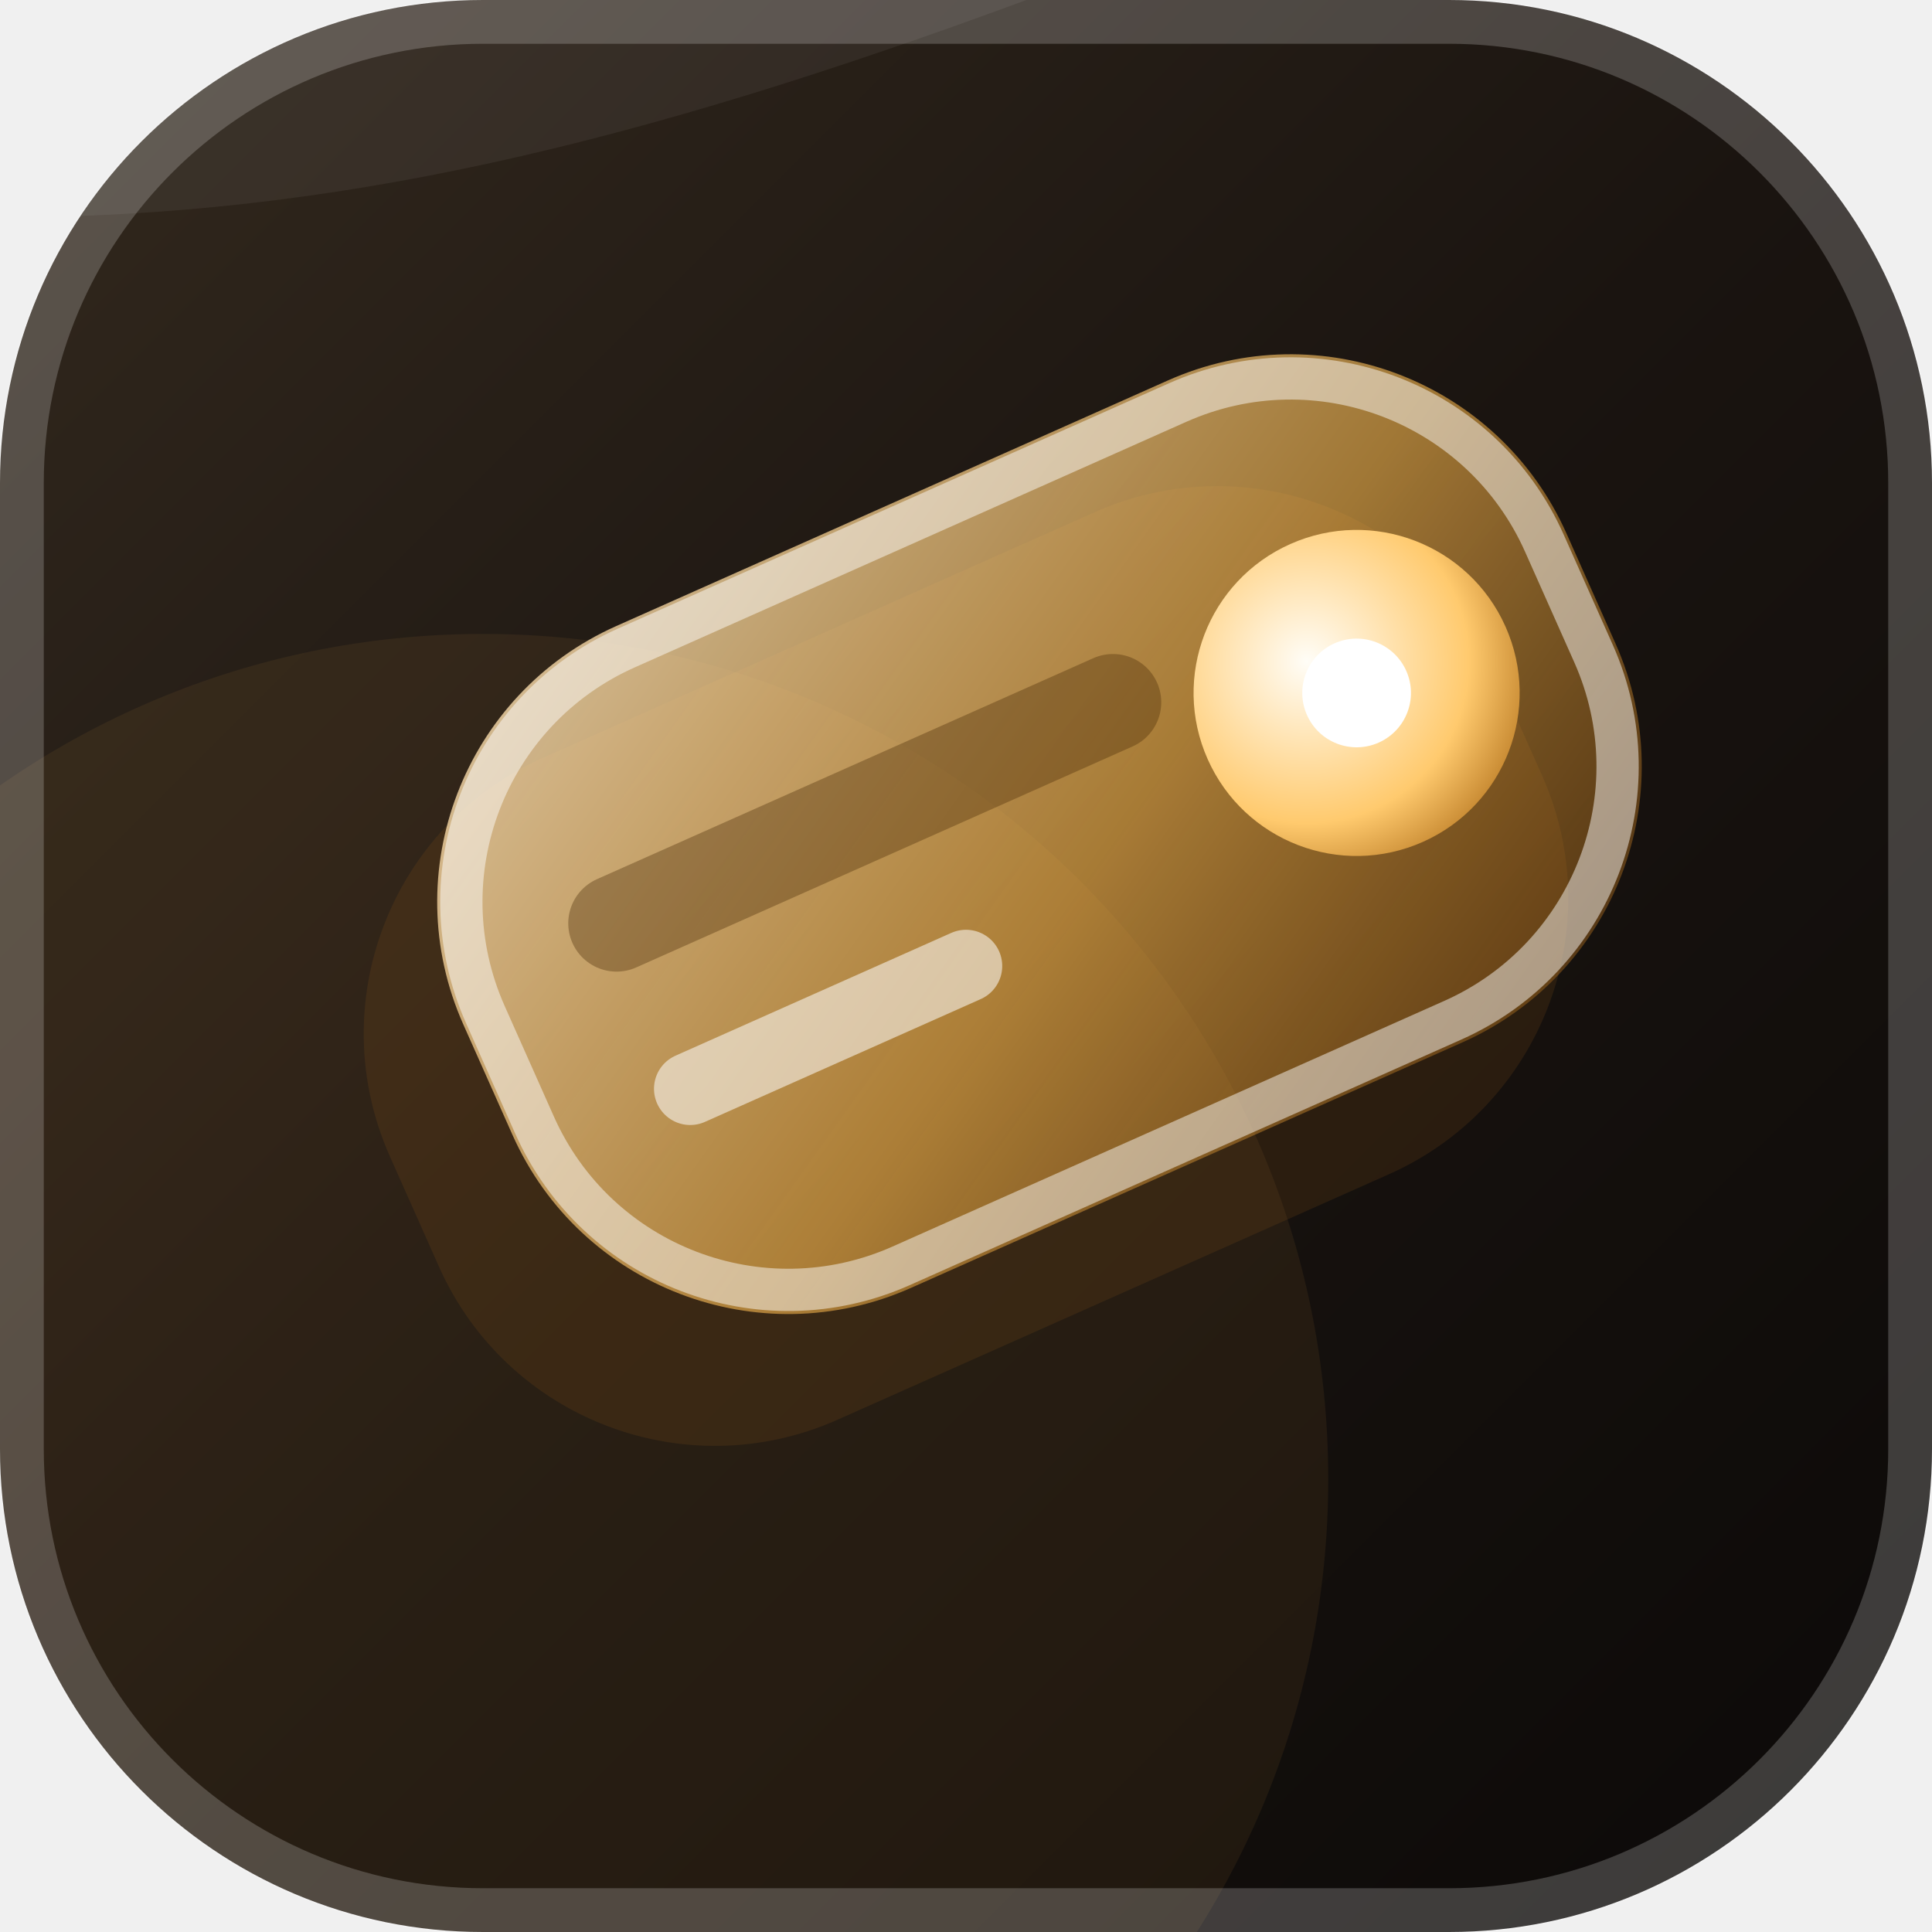
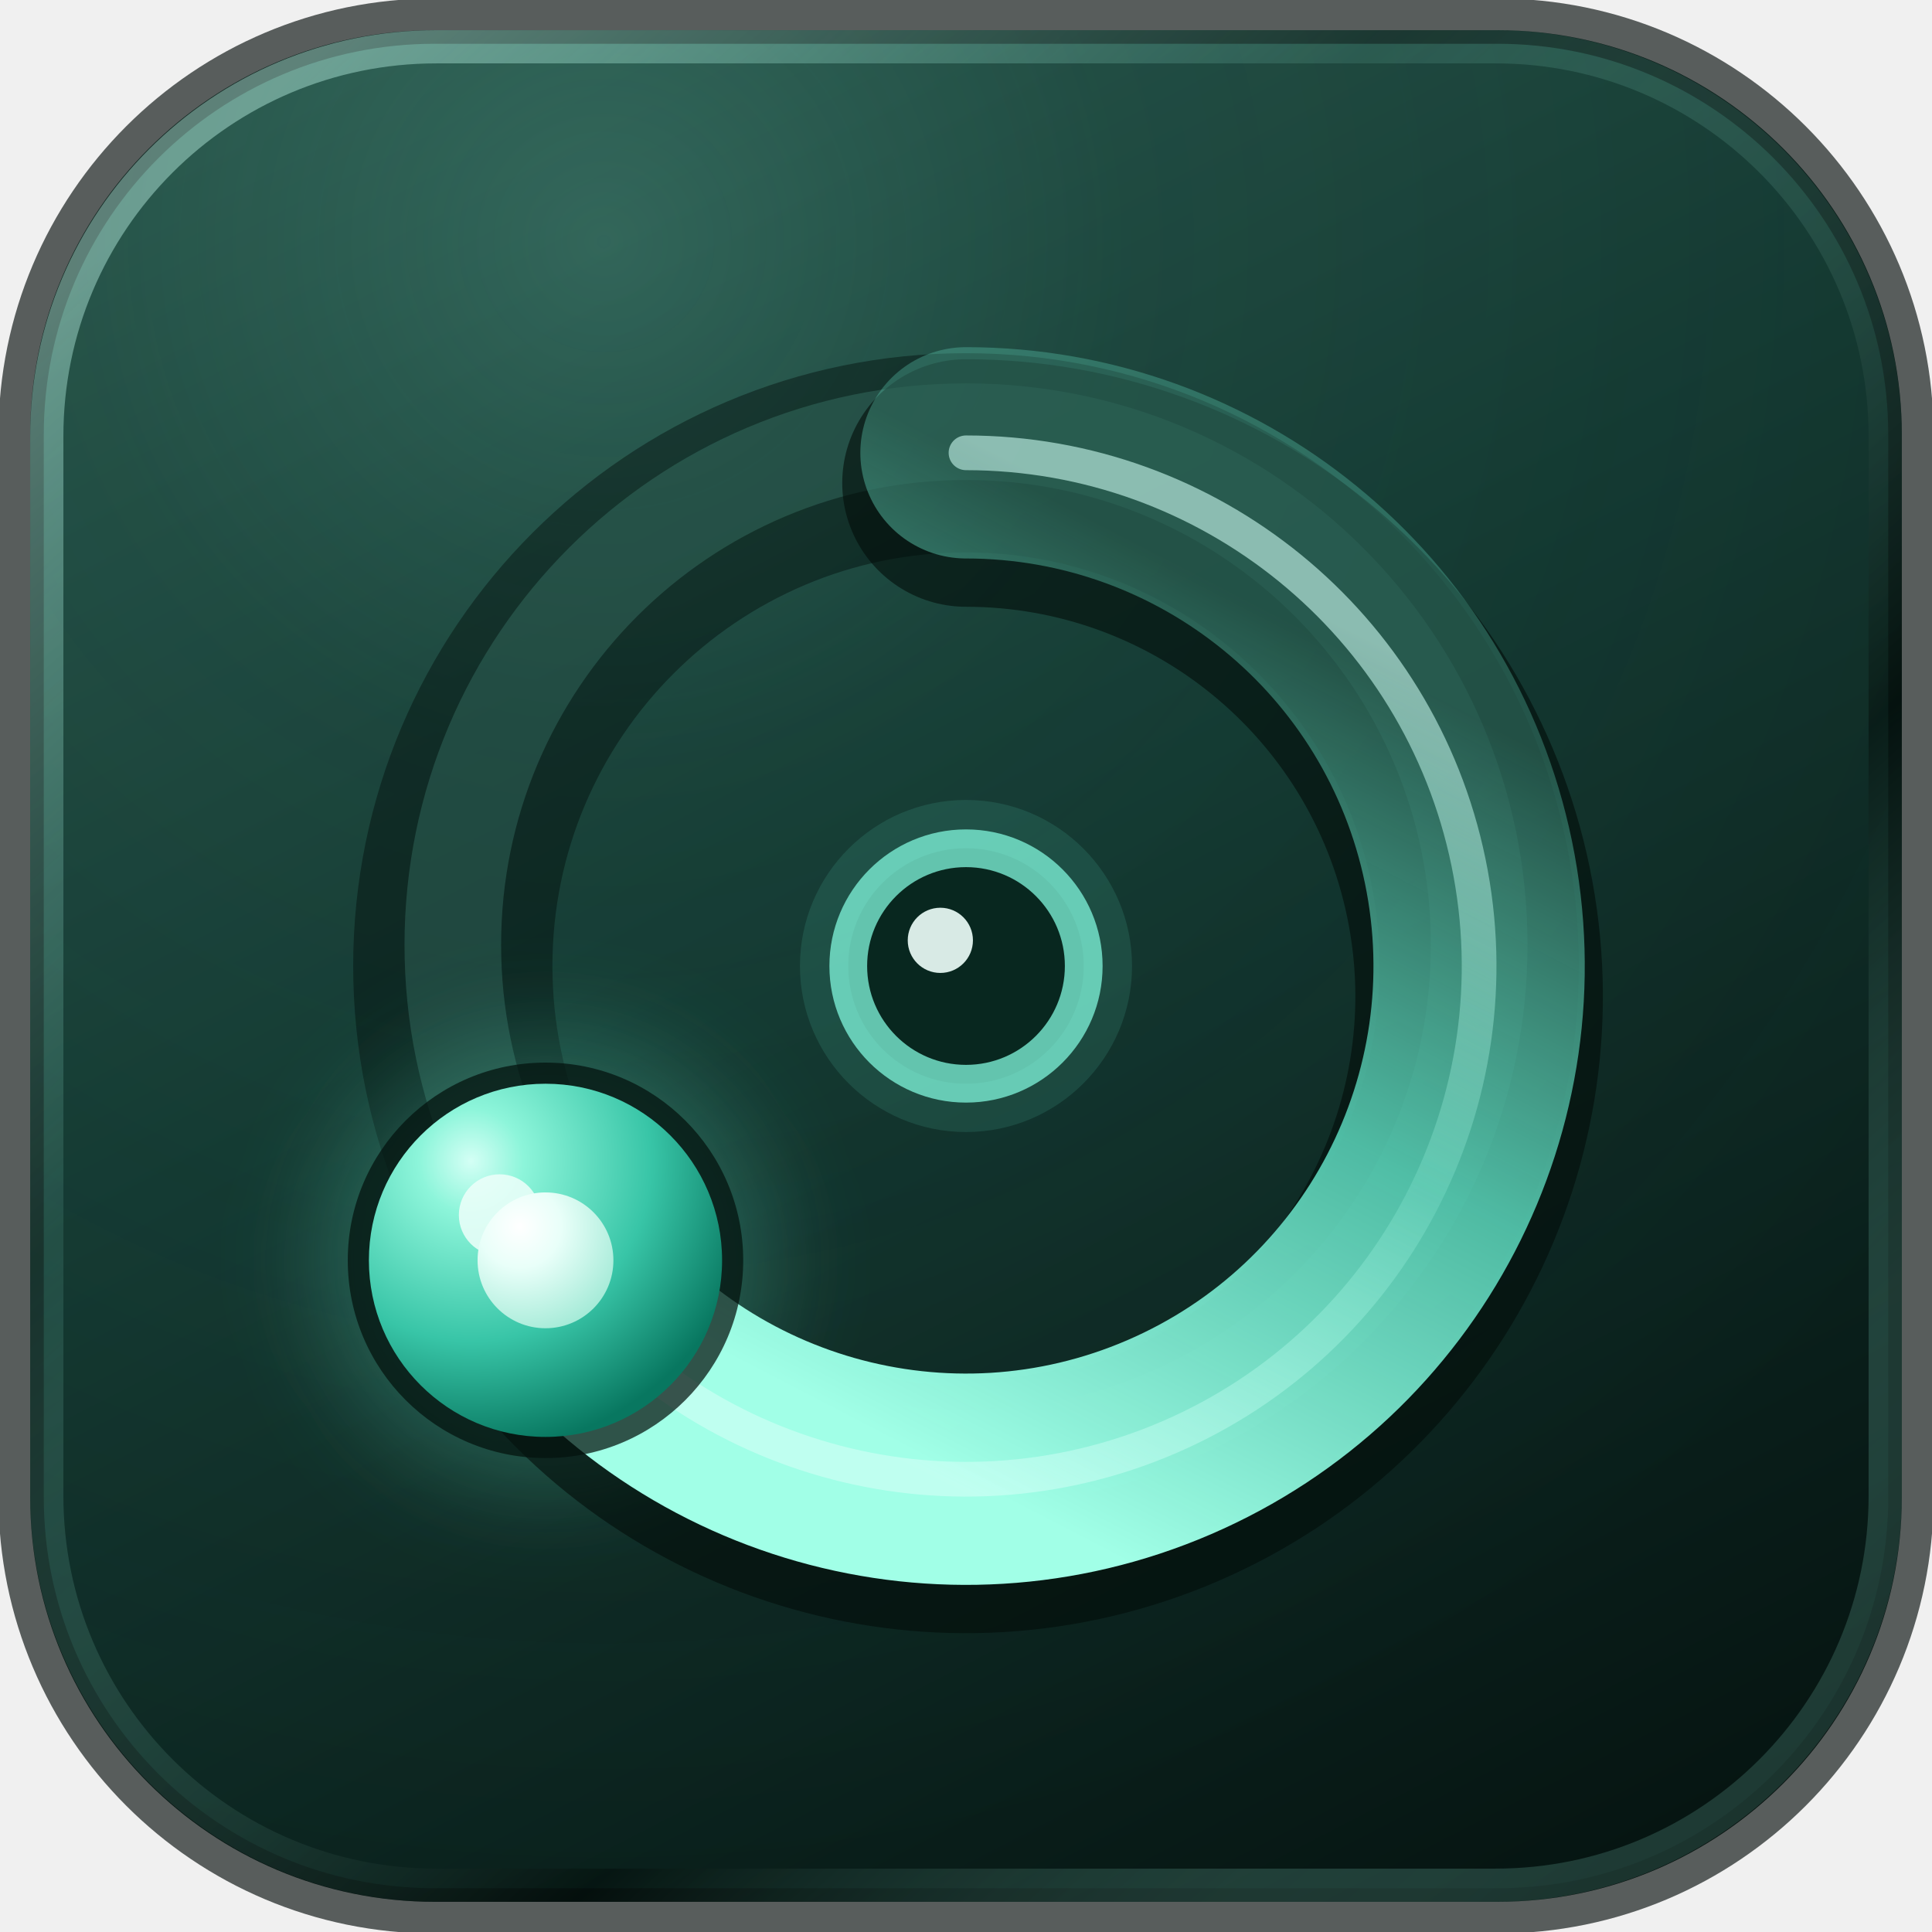
- <svg xmlns="http://www.w3.org/2000/svg" viewBox="0 0 64 64" width="64" height="64">
+ <svg xmlns="http://www.w3.org/2000/svg" viewBox="0 0 64 64" width="64" height="64" role="img" aria-label="AI 轨迹">
  <defs>
-     <linearGradient id="g-shell" x1="0" y1="0" x2="1" y2="1">
-       <stop offset="0" stop-color="#33291e" />
-       <stop offset="0.5" stop-color="#1a1410" />
-       <stop offset="1" stop-color="#0b0908" />
+     <linearGradient id="tile" x1="16" y1="0" x2="49" y2="64" gradientUnits="userSpaceOnUse">
+       <stop offset="0" stop-color="#244d43" />
+       <stop offset="0.42" stop-color="#12352e" />
+       <stop offset="1" stop-color="#061512" />
    </linearGradient>
-     <linearGradient id="g-capsule" x1="0" y1="0" x2="1" y2="1">
-       <stop offset="0" stop-color="#ffe8c2" stop-opacity="0.82" />
-       <stop offset="0.55" stop-color="#f2b34c" stop-opacity="0.62" />
-       <stop offset="1" stop-color="#9a5b12" stop-opacity="0.40" />
+     <radialGradient id="tileLight" cx="20" cy="8" r="55" gradientUnits="userSpaceOnUse">
+       <stop offset="0" stop-color="#8cf9df" stop-opacity="0.18" />
+       <stop offset="0.32" stop-color="#5ed5bd" stop-opacity="0.06" />
+       <stop offset="1" stop-color="#5ed5bd" stop-opacity="0" />
+     </radialGradient>
+     <linearGradient id="rim" x1="7" y1="5" x2="56" y2="59" gradientUnits="userSpaceOnUse">
+       <stop offset="0" stop-color="#c7fff1" stop-opacity="0.42" />
+       <stop offset="0.32" stop-color="#8be5d0" stop-opacity="0.12" />
+       <stop offset="0.7" stop-color="#020c09" stop-opacity="0.5" />
+       <stop offset="1" stop-color="#8be5d0" stop-opacity="0.18" />
    </linearGradient>
-     <radialGradient id="g-core" cx="0.4" cy="0.35" r="0.8">
-       <stop offset="0" stop-color="#fffdf7" />
-       <stop offset="0.62" stop-color="#ffca6e" />
-       <stop offset="1" stop-color="#a86510" />
+     <linearGradient id="arc" x1="32" y1="15" x2="18.1" y2="41.8" gradientUnits="userSpaceOnUse">
+       <stop offset="0" stop-color="#6ce7ca" stop-opacity="0.28" />
+       <stop offset="0.48" stop-color="#5fe0c4" stop-opacity="0.82" />
+       <stop offset="1" stop-color="#a1ffe7" />
+     </linearGradient>
+     <linearGradient id="arcEdge" x1="31" y1="14" x2="17" y2="42" gradientUnits="userSpaceOnUse">
+       <stop offset="0" stop-color="#d0fff5" stop-opacity="0.82" />
+       <stop offset="0.5" stop-color="#a6ffea" stop-opacity="0.26" />
+       <stop offset="1" stop-color="#d8fff8" stop-opacity="0.78" />
+     </linearGradient>
+     <radialGradient id="node" cx="29%" cy="22%" r="82%">
+       <stop offset="0" stop-color="#d4fff5" />
+       <stop offset="0.18" stop-color="#8df5da" />
+       <stop offset="0.62" stop-color="#38c5a7" />
+       <stop offset="1" stop-color="#087760" />
    </radialGradient>
-     <clipPath id="g-round">
-       <rect width="64" height="64" rx="16" />
+     <radialGradient id="core" cx="31%" cy="25%" r="80%">
+       <stop offset="0" stop-color="#ffffff" />
+       <stop offset="0.38" stop-color="#e9fff9" />
+       <stop offset="1" stop-color="#a6ebd8" />
+     </radialGradient>
+     <filter id="softGlow" x="-50%" y="-50%" width="200%" height="200%">
+       <feGaussianBlur stdDeviation="1.6" />
+     </filter>
+     <clipPath id="tileClip">
+       <rect x="1" y="1" width="62" height="62" rx="13.4" />
    </clipPath>
  </defs>
-   <rect width="64" height="64" rx="16" fill="url(#g-shell)" />
-   <g clip-path="url(#g-round)">
-     <circle cx="16" cy="49" r="28" fill="#f4b04c" fill-opacity="0.07" />
-     <g transform="rotate(-24 32 32)">
-       <rect x="12" y="20" width="40" height="24" rx="10" fill="#8c5617" fill-opacity="0.18" />
-       <rect x="16" y="17" width="40" height="24" rx="10" fill="url(#g-capsule)" />
-       <rect x="16.8" y="17.8" width="38.4" height="22.4" rx="9.2" fill="none" stroke="#ffffff" stroke-opacity="0.48" stroke-width="1.4" />
-       <path d="M22 26h18" stroke="#4a2a06" stroke-opacity="0.36" stroke-width="3.2" stroke-linecap="round" />
-       <path d="M22 32h10" stroke="#ffffff" stroke-opacity="0.54" stroke-width="2.4" stroke-linecap="round" />
-       <circle cx="47.5" cy="29" r="5.4" fill="url(#g-core)" />
-       <circle cx="47.5" cy="29" r="1.8" fill="#ffffff" />
-     </g>
-     <path d="M0 0h34c-13 4.8-23 7.2-34 7.2z" fill="#ffffff" fill-opacity="0.055" />
+   <g clip-path="url(#tileClip)">
+     <rect width="64" height="64" fill="url(#tile)" />
+     <rect width="64" height="64" fill="url(#tileLight)" />
+     <circle cx="32" cy="32" r="17" fill="none" stroke="#010a08" stroke-opacity="0.42" stroke-width="6.6" />
+     <circle cx="32" cy="31.3" r="17" fill="none" stroke="#7ae4cc" stroke-opacity="0.17" stroke-width="3.2" />
+     <circle cx="18.07" cy="41.75" r="7.5" fill="#61e5c7" fill-opacity="0.24" filter="url(#softGlow)" />
+     <path d="M32 15 A17 17 0 1 1 18.07 41.75" fill="none" stroke="#020c09" stroke-opacity="0.6" stroke-width="8.2" stroke-linecap="round" transform="translate(0 1)" />
+     <path d="M32 15 A17 17 0 1 1 18.07 41.75" fill="none" stroke="url(#arc)" stroke-width="7" stroke-linecap="round" />
+     <path d="M32 15 A17 17 0 1 1 18.07 41.75" fill="none" stroke="url(#arcEdge)" stroke-width="1.15" stroke-linecap="round" opacity="0.72" />
+     <circle cx="18.07" cy="41.75" r="6.55" fill="#03110d" fill-opacity="0.72" />
+     <circle cx="18.07" cy="41.75" r="5.85" fill="url(#node)" />
+     <circle cx="16.55" cy="40.25" r="1.35" fill="#effffb" fill-opacity="0.84" />
+     <circle cx="18.07" cy="41.75" r="2.25" fill="url(#core)" />
+     <circle cx="32" cy="32" r="5.5" fill="#63e5c7" fill-opacity="0.13" />
+     <circle cx="32" cy="32" r="3.9" fill="#08271f" stroke="#7df0d6" stroke-opacity="0.78" stroke-width="1.25" />
+     <circle cx="31.15" cy="31.15" r="1.08" fill="#effffb" fill-opacity="0.9" />
  </g>
-   <rect x="0.7" y="0.7" width="62.6" height="62.6" rx="15.3" fill="none" stroke="#ffffff" stroke-opacity="0.20" stroke-width="1.5" />
+   <rect x="0.7" y="0.7" width="62.6" height="62.6" rx="13.7" fill="none" stroke="#020a08" stroke-opacity="0.64" stroke-width="1.5" />
+   <rect x="1.55" y="1.55" width="60.9" height="60.9" rx="12.9" fill="none" stroke="url(#rim)" stroke-width="1.1" />
</svg>
